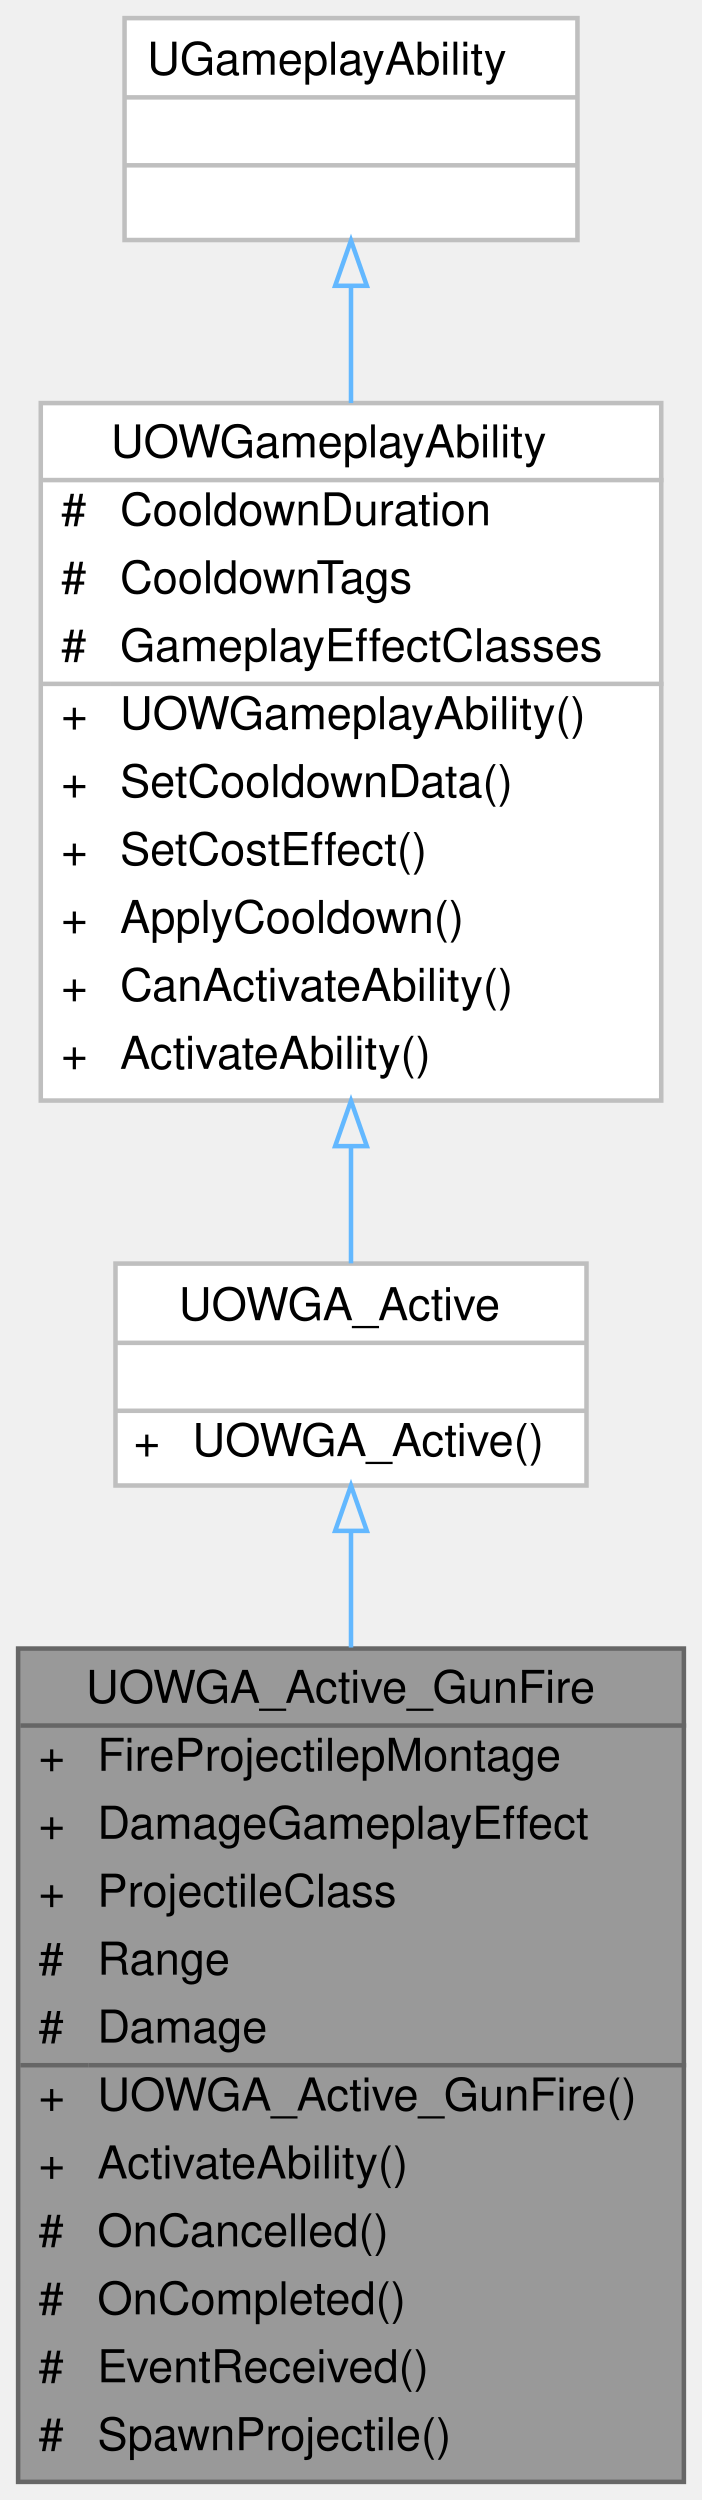
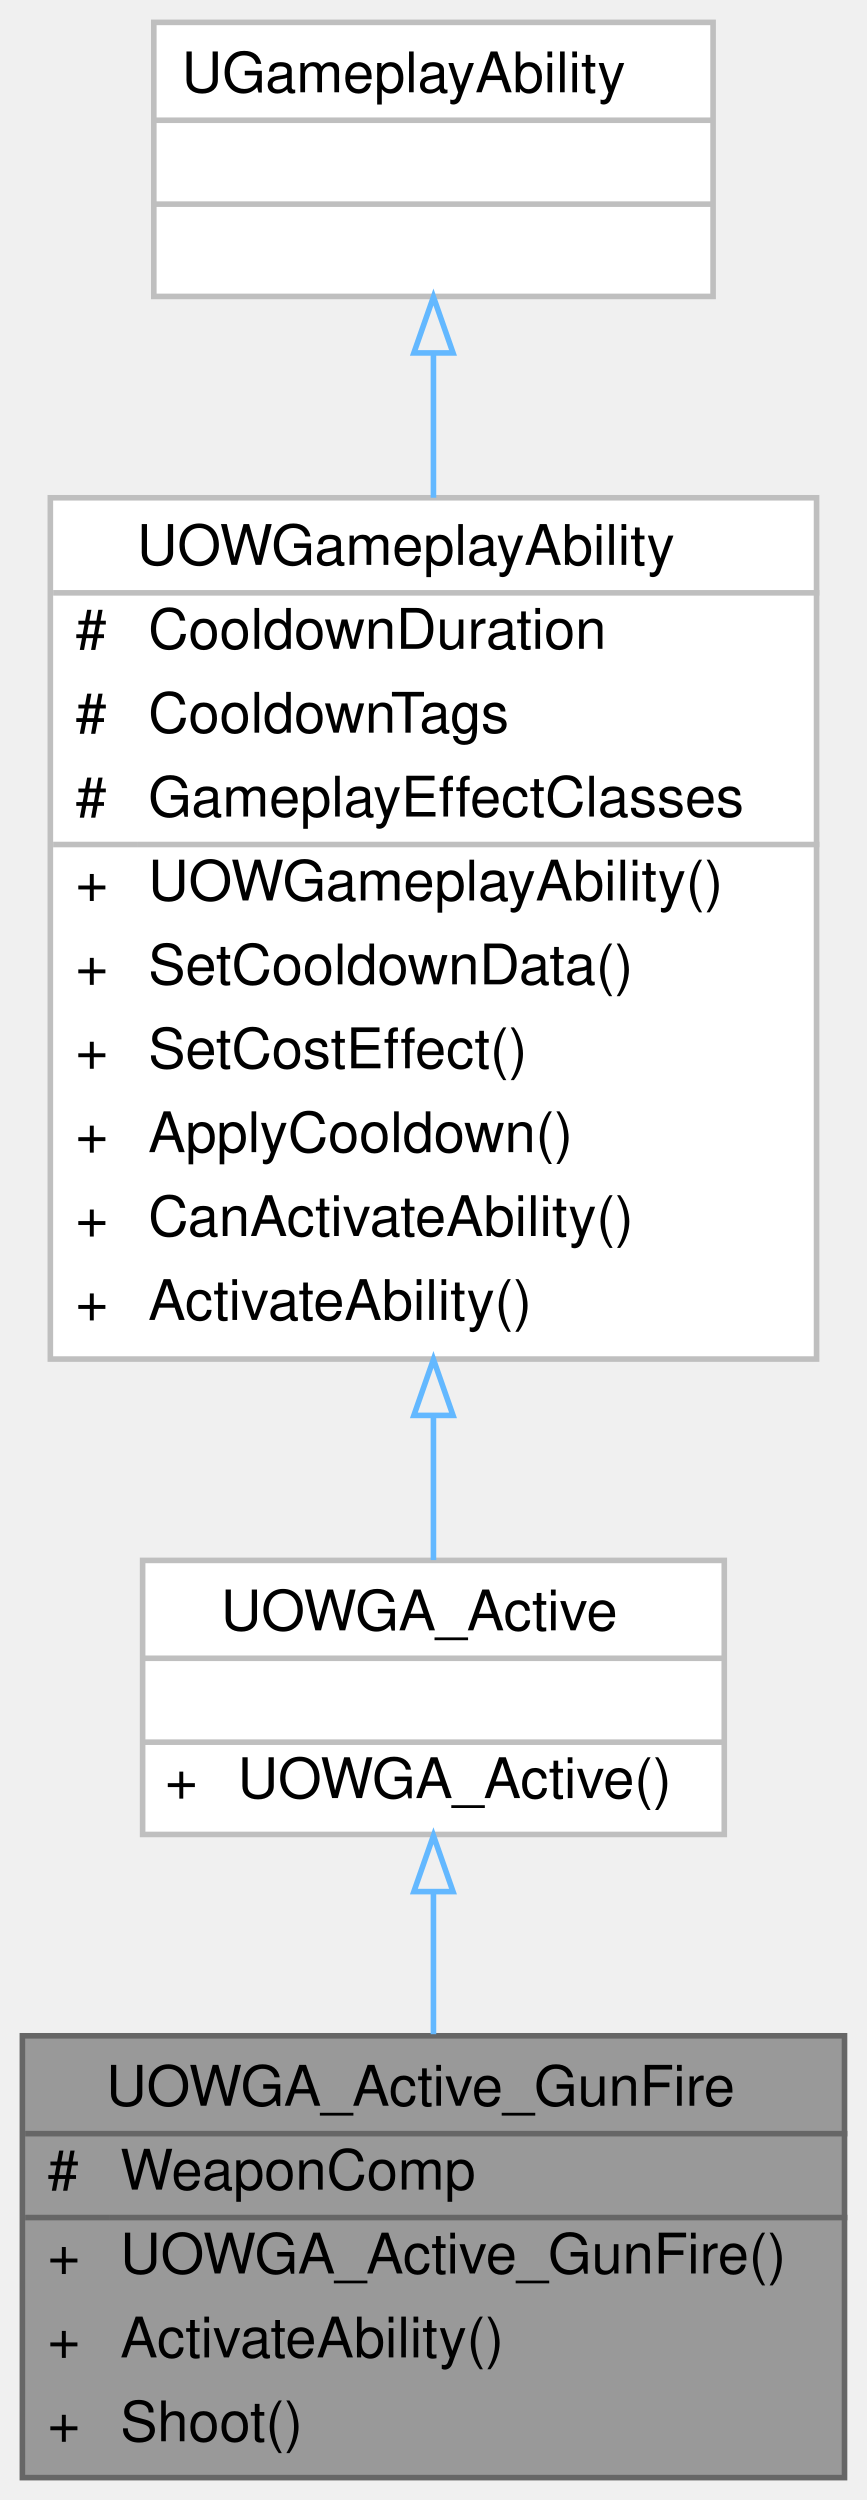
- <svg xmlns="http://www.w3.org/2000/svg" xmlns:xlink="http://www.w3.org/1999/xlink" width="155pt" height="552pt" viewBox="0.00 0.00 155.00 552.00">
-   <g id="graph0" class="graph" transform="scale(1 1) rotate(0) translate(4 548)">
+ <svg xmlns="http://www.w3.org/2000/svg" xmlns:xlink="http://www.w3.org/1999/xlink" width="155pt" height="447pt" viewBox="0.00 0.00 155.00 447.00">
+   <g id="graph0" class="graph" transform="scale(1 1) rotate(0) translate(4 443)">
    <g id="Node000001" class="node">
      <g id="a_Node000001">
        <a xlink:title=" ">
-           <polygon fill="#999999" stroke="transparent" points="147,-184 0,-184 0,0 147,0 147,-184" />
-           <text text-anchor="start" x="15" y="-172" font-family="Helvetica,sans-Serif" font-size="10.00">UOWGA_Active_GunFire</text>
-           <text text-anchor="start" x="4.5" y="-157" font-family="Helvetica,sans-Serif" font-size="10.00">+</text>
-           <text text-anchor="start" x="17.5" y="-157" font-family="Helvetica,sans-Serif" font-size="10.00">FireProjectilepMontage</text>
-           <text text-anchor="start" x="4.5" y="-142" font-family="Helvetica,sans-Serif" font-size="10.00">+</text>
-           <text text-anchor="start" x="17.5" y="-142" font-family="Helvetica,sans-Serif" font-size="10.00">DamageGameplayEffect</text>
-           <text text-anchor="start" x="4.5" y="-127" font-family="Helvetica,sans-Serif" font-size="10.00">+</text>
-           <text text-anchor="start" x="17.5" y="-127" font-family="Helvetica,sans-Serif" font-size="10.00">ProjectileClass</text>
-           <text text-anchor="start" x="4.5" y="-112" font-family="Helvetica,sans-Serif" font-size="10.00">#</text>
-           <text text-anchor="start" x="17.5" y="-112" font-family="Helvetica,sans-Serif" font-size="10.00">Range</text>
-           <text text-anchor="start" x="4.5" y="-97" font-family="Helvetica,sans-Serif" font-size="10.00">#</text>
-           <text text-anchor="start" x="17.5" y="-97" font-family="Helvetica,sans-Serif" font-size="10.00">Damage</text>
-           <text text-anchor="start" x="4.5" y="-82" font-family="Helvetica,sans-Serif" font-size="10.00">+</text>
-           <text text-anchor="start" x="17.5" y="-82" font-family="Helvetica,sans-Serif" font-size="10.00">UOWGA_Active_GunFire()</text>
-           <text text-anchor="start" x="4.5" y="-67" font-family="Helvetica,sans-Serif" font-size="10.00">+</text>
-           <text text-anchor="start" x="17.5" y="-67" font-family="Helvetica,sans-Serif" font-size="10.00">ActivateAbility()</text>
-           <text text-anchor="start" x="4.5" y="-52" font-family="Helvetica,sans-Serif" font-size="10.00">#</text>
-           <text text-anchor="start" x="17.5" y="-52" font-family="Helvetica,sans-Serif" font-size="10.00">OnCancelled()</text>
-           <text text-anchor="start" x="4.5" y="-37" font-family="Helvetica,sans-Serif" font-size="10.00">#</text>
-           <text text-anchor="start" x="17.5" y="-37" font-family="Helvetica,sans-Serif" font-size="10.00">OnCompleted()</text>
-           <text text-anchor="start" x="4.5" y="-22" font-family="Helvetica,sans-Serif" font-size="10.00">#</text>
-           <text text-anchor="start" x="17.5" y="-22" font-family="Helvetica,sans-Serif" font-size="10.00">EventReceived()</text>
-           <text text-anchor="start" x="4.5" y="-7" font-family="Helvetica,sans-Serif" font-size="10.00">#</text>
-           <text text-anchor="start" x="17.5" y="-7" font-family="Helvetica,sans-Serif" font-size="10.00">SpawnProjectile()</text>
-           <polygon fill="#666666" stroke="#666666" points="0.5,-167 0.5,-167 147.5,-167 147.5,-167 0.5,-167" />
-           <polygon fill="#666666" stroke="#666666" points="0.5,-92 0.5,-92 15.5,-92 15.5,-92 0.5,-92" />
-           <polygon fill="#666666" stroke="#666666" points="15.5,-92 15.5,-92 147.5,-92 147.5,-92 15.5,-92" />
-           <polygon fill="none" stroke="#666666" points="0,0 0,-184 147,-184 147,0 0,0" />
+           <polygon fill="#999999" stroke="transparent" points="147,-79 0,-79 0,0 147,0 147,-79" />
+           <text text-anchor="start" x="15" y="-66.5" font-family="Helvetica,sans-Serif" font-size="10.00">UOWGA_Active_GunFire</text>
+           <text text-anchor="start" x="4.5" y="-51.5" font-family="Helvetica,sans-Serif" font-size="10.00">#</text>
+           <text text-anchor="start" x="17.5" y="-51.5" font-family="Helvetica,sans-Serif" font-size="10.00">WeaponComp</text>
+           <text text-anchor="start" x="4.5" y="-36.5" font-family="Helvetica,sans-Serif" font-size="10.00">+</text>
+           <text text-anchor="start" x="17.5" y="-36.5" font-family="Helvetica,sans-Serif" font-size="10.00">UOWGA_Active_GunFire()</text>
+           <text text-anchor="start" x="4.5" y="-21.5" font-family="Helvetica,sans-Serif" font-size="10.00">+</text>
+           <text text-anchor="start" x="17.5" y="-21.5" font-family="Helvetica,sans-Serif" font-size="10.00">ActivateAbility()</text>
+           <text text-anchor="start" x="4.5" y="-6.5" font-family="Helvetica,sans-Serif" font-size="10.00">+</text>
+           <text text-anchor="start" x="17.5" y="-6.5" font-family="Helvetica,sans-Serif" font-size="10.00">Shoot()</text>
+           <polygon fill="#666666" stroke="#666666" points="0.5,-61.5 0.5,-61.5 147.5,-61.5 147.5,-61.5 0.5,-61.5" />
+           <polygon fill="#666666" stroke="#666666" points="0.5,-46.5 0.5,-46.5 15.5,-46.5 15.5,-46.5 0.5,-46.5" />
+           <polygon fill="#666666" stroke="#666666" points="15.5,-46.5 15.5,-46.5 147.5,-46.5 147.5,-46.5 15.5,-46.5" />
+           <polygon fill="none" stroke="#666666" points="0,0 0,-79 147,-79 147,0 0,0" />
        </a>
      </g>
    </g>
    <g id="Node000002" class="node">
      <g id="a_Node000002">
        <a xlink:href="classUOWGA__Active.html" target="_top" xlink:title=" ">
-           <polygon fill="white" stroke="transparent" points="125.5,-269 21.5,-269 21.5,-220 125.5,-220 125.5,-269" />
-           <text text-anchor="start" x="35.5" y="-256.5" font-family="Helvetica,sans-Serif" font-size="10.00">UOWGA_Active</text>
-           <text text-anchor="start" x="71.5" y="-241.5" font-family="Helvetica,sans-Serif" font-size="10.00"> </text>
-           <text text-anchor="start" x="25.5" y="-226.5" font-family="Helvetica,sans-Serif" font-size="10.00">+</text>
-           <text text-anchor="start" x="38.5" y="-226.5" font-family="Helvetica,sans-Serif" font-size="10.00">UOWGA_Active()</text>
-           <polygon fill="#bfbfbf" stroke="#bfbfbf" points="21.5,-251.5 21.5,-251.5 125.5,-251.5 125.5,-251.5 21.5,-251.5" />
-           <polygon fill="#bfbfbf" stroke="#bfbfbf" points="21.5,-236.5 21.5,-236.5 125.5,-236.5 125.5,-236.5 21.5,-236.5" />
-           <polygon fill="none" stroke="#bfbfbf" points="21.5,-220 21.5,-269 125.5,-269 125.5,-220 21.5,-220" />
+           <polygon fill="white" stroke="transparent" points="125.5,-164 21.5,-164 21.5,-115 125.5,-115 125.5,-164" />
+           <text text-anchor="start" x="35.5" y="-151.5" font-family="Helvetica,sans-Serif" font-size="10.00">UOWGA_Active</text>
+           <text text-anchor="start" x="71.5" y="-136.5" font-family="Helvetica,sans-Serif" font-size="10.00"> </text>
+           <text text-anchor="start" x="25.5" y="-121.5" font-family="Helvetica,sans-Serif" font-size="10.00">+</text>
+           <text text-anchor="start" x="38.5" y="-121.5" font-family="Helvetica,sans-Serif" font-size="10.00">UOWGA_Active()</text>
+           <polygon fill="#bfbfbf" stroke="#bfbfbf" points="21.5,-146.5 21.5,-146.5 125.5,-146.5 125.5,-146.5 21.5,-146.5" />
+           <polygon fill="#bfbfbf" stroke="#bfbfbf" points="21.5,-131.5 21.5,-131.5 125.5,-131.5 125.5,-131.5 21.5,-131.5" />
+           <polygon fill="none" stroke="#bfbfbf" points="21.5,-115 21.5,-164 125.5,-164 125.5,-115 21.5,-115" />
        </a>
      </g>
    </g>
    <g id="edge1_Node000001_Node000002" class="edge">
      <g id="a_edge1_Node000001_Node000002">
        <a xlink:title=" ">
-           <path fill="none" stroke="#63b8ff" d="M73.5,-209.88C73.5,-202.03 73.5,-193.29 73.5,-184.23" />
-           <polygon fill="none" stroke="#63b8ff" points="70,-209.98 73.5,-219.98 77,-209.98 70,-209.98" />
+           <path fill="none" stroke="#63b8ff" d="M73.5,-104.52C73.5,-96.38 73.5,-87.63 73.5,-79.29" />
+           <polygon fill="none" stroke="#63b8ff" points="70,-104.78 73.5,-114.78 77,-104.78 70,-104.78" />
        </a>
      </g>
    </g>
    <g id="Node000003" class="node">
      <g id="a_Node000003">
        <a xlink:href="classUOWGameplayAbility.html" target="_top" xlink:title=" ">
-           <polygon fill="white" stroke="transparent" points="142,-459 5,-459 5,-305 142,-305 142,-459" />
-           <text text-anchor="start" x="20.5" y="-447" font-family="Helvetica,sans-Serif" font-size="10.00">UOWGameplayAbility</text>
-           <text text-anchor="start" x="9.5" y="-432" font-family="Helvetica,sans-Serif" font-size="10.00">#</text>
-           <text text-anchor="start" x="22.5" y="-432" font-family="Helvetica,sans-Serif" font-size="10.00">CooldownDuration</text>
-           <text text-anchor="start" x="9.5" y="-417" font-family="Helvetica,sans-Serif" font-size="10.00">#</text>
-           <text text-anchor="start" x="22.5" y="-417" font-family="Helvetica,sans-Serif" font-size="10.00">CooldownTags</text>
-           <text text-anchor="start" x="9.5" y="-402" font-family="Helvetica,sans-Serif" font-size="10.00">#</text>
-           <text text-anchor="start" x="22.5" y="-402" font-family="Helvetica,sans-Serif" font-size="10.00">GameplayEffectClasses</text>
-           <text text-anchor="start" x="9.5" y="-387" font-family="Helvetica,sans-Serif" font-size="10.00">+</text>
-           <text text-anchor="start" x="22.5" y="-387" font-family="Helvetica,sans-Serif" font-size="10.00">UOWGameplayAbility()</text>
-           <text text-anchor="start" x="9.5" y="-372" font-family="Helvetica,sans-Serif" font-size="10.00">+</text>
-           <text text-anchor="start" x="22.5" y="-372" font-family="Helvetica,sans-Serif" font-size="10.00">SetCooldownData()</text>
-           <text text-anchor="start" x="9.5" y="-357" font-family="Helvetica,sans-Serif" font-size="10.00">+</text>
-           <text text-anchor="start" x="22.5" y="-357" font-family="Helvetica,sans-Serif" font-size="10.00">SetCostEffect()</text>
-           <text text-anchor="start" x="9.5" y="-342" font-family="Helvetica,sans-Serif" font-size="10.00">+</text>
-           <text text-anchor="start" x="22.5" y="-342" font-family="Helvetica,sans-Serif" font-size="10.00">ApplyCooldown()</text>
-           <text text-anchor="start" x="9.5" y="-327" font-family="Helvetica,sans-Serif" font-size="10.00">+</text>
-           <text text-anchor="start" x="22.5" y="-327" font-family="Helvetica,sans-Serif" font-size="10.00">CanActivateAbility()</text>
-           <text text-anchor="start" x="9.5" y="-312" font-family="Helvetica,sans-Serif" font-size="10.00">+</text>
-           <text text-anchor="start" x="22.5" y="-312" font-family="Helvetica,sans-Serif" font-size="10.00">ActivateAbility()</text>
-           <polygon fill="#bfbfbf" stroke="#bfbfbf" points="5.5,-442 5.5,-442 142.5,-442 142.5,-442 5.5,-442" />
-           <polygon fill="#bfbfbf" stroke="#bfbfbf" points="5.5,-397 5.5,-397 20.5,-397 20.5,-397 5.5,-397" />
-           <polygon fill="#bfbfbf" stroke="#bfbfbf" points="20.5,-397 20.5,-397 142.5,-397 142.5,-397 20.5,-397" />
-           <polygon fill="none" stroke="#bfbfbf" points="5,-305 5,-459 142,-459 142,-305 5,-305" />
+           <polygon fill="white" stroke="transparent" points="142,-354 5,-354 5,-200 142,-200 142,-354" />
+           <text text-anchor="start" x="20.5" y="-342" font-family="Helvetica,sans-Serif" font-size="10.00">UOWGameplayAbility</text>
+           <text text-anchor="start" x="9.5" y="-327" font-family="Helvetica,sans-Serif" font-size="10.00">#</text>
+           <text text-anchor="start" x="22.5" y="-327" font-family="Helvetica,sans-Serif" font-size="10.00">CooldownDuration</text>
+           <text text-anchor="start" x="9.5" y="-312" font-family="Helvetica,sans-Serif" font-size="10.00">#</text>
+           <text text-anchor="start" x="22.5" y="-312" font-family="Helvetica,sans-Serif" font-size="10.00">CooldownTags</text>
+           <text text-anchor="start" x="9.5" y="-297" font-family="Helvetica,sans-Serif" font-size="10.00">#</text>
+           <text text-anchor="start" x="22.5" y="-297" font-family="Helvetica,sans-Serif" font-size="10.00">GameplayEffectClasses</text>
+           <text text-anchor="start" x="9.5" y="-282" font-family="Helvetica,sans-Serif" font-size="10.00">+</text>
+           <text text-anchor="start" x="22.5" y="-282" font-family="Helvetica,sans-Serif" font-size="10.00">UOWGameplayAbility()</text>
+           <text text-anchor="start" x="9.5" y="-267" font-family="Helvetica,sans-Serif" font-size="10.00">+</text>
+           <text text-anchor="start" x="22.5" y="-267" font-family="Helvetica,sans-Serif" font-size="10.00">SetCooldownData()</text>
+           <text text-anchor="start" x="9.5" y="-252" font-family="Helvetica,sans-Serif" font-size="10.00">+</text>
+           <text text-anchor="start" x="22.5" y="-252" font-family="Helvetica,sans-Serif" font-size="10.00">SetCostEffect()</text>
+           <text text-anchor="start" x="9.5" y="-237" font-family="Helvetica,sans-Serif" font-size="10.00">+</text>
+           <text text-anchor="start" x="22.5" y="-237" font-family="Helvetica,sans-Serif" font-size="10.00">ApplyCooldown()</text>
+           <text text-anchor="start" x="9.5" y="-222" font-family="Helvetica,sans-Serif" font-size="10.00">+</text>
+           <text text-anchor="start" x="22.5" y="-222" font-family="Helvetica,sans-Serif" font-size="10.00">CanActivateAbility()</text>
+           <text text-anchor="start" x="9.5" y="-207" font-family="Helvetica,sans-Serif" font-size="10.00">+</text>
+           <text text-anchor="start" x="22.5" y="-207" font-family="Helvetica,sans-Serif" font-size="10.00">ActivateAbility()</text>
+           <polygon fill="#bfbfbf" stroke="#bfbfbf" points="5.5,-337 5.5,-337 142.5,-337 142.5,-337 5.5,-337" />
+           <polygon fill="#bfbfbf" stroke="#bfbfbf" points="5.5,-292 5.5,-292 20.5,-292 20.5,-292 5.5,-292" />
+           <polygon fill="#bfbfbf" stroke="#bfbfbf" points="20.5,-292 20.5,-292 142.5,-292 142.5,-292 20.5,-292" />
+           <polygon fill="none" stroke="#bfbfbf" points="5,-200 5,-354 142,-354 142,-200 5,-200" />
        </a>
      </g>
    </g>
    <g id="edge2_Node000002_Node000003" class="edge">
      <g id="a_edge2_Node000002_Node000003">
        <a xlink:title=" ">
-           <path fill="none" stroke="#63b8ff" d="M73.5,-294.67C73.5,-285.37 73.5,-276.57 73.5,-269.06" />
-           <polygon fill="none" stroke="#63b8ff" points="70,-294.93 73.5,-304.93 77,-294.93 70,-294.93" />
+           <path fill="none" stroke="#63b8ff" d="M73.5,-189.67C73.5,-180.37 73.5,-171.57 73.5,-164.06" />
+           <polygon fill="none" stroke="#63b8ff" points="70,-189.93 73.5,-199.93 77,-189.93 70,-189.93" />
        </a>
      </g>
    </g>
    <g id="Node000004" class="node">
      <g id="a_Node000004">
        <a xlink:title=" ">
-           <polygon fill="white" stroke="transparent" points="123.5,-544 23.5,-544 23.5,-495 123.5,-495 123.5,-544" />
-           <text text-anchor="start" x="28.5" y="-531.5" font-family="Helvetica,sans-Serif" font-size="10.00">UGameplayAbility</text>
-           <text text-anchor="start" x="71.5" y="-516.5" font-family="Helvetica,sans-Serif" font-size="10.00"> </text>
-           <text text-anchor="start" x="71.5" y="-501.5" font-family="Helvetica,sans-Serif" font-size="10.00"> </text>
-           <polygon fill="#bfbfbf" stroke="#bfbfbf" points="23.5,-526.5 23.5,-526.5 123.5,-526.5 123.5,-526.5 23.5,-526.5" />
-           <polygon fill="#bfbfbf" stroke="#bfbfbf" points="23.5,-511.5 23.5,-511.5 123.5,-511.5 123.5,-511.5 23.5,-511.5" />
-           <polygon fill="none" stroke="#bfbfbf" points="23.5,-495 23.5,-544 123.5,-544 123.5,-495 23.5,-495" />
+           <polygon fill="white" stroke="transparent" points="123.5,-439 23.5,-439 23.5,-390 123.5,-390 123.5,-439" />
+           <text text-anchor="start" x="28.5" y="-426.5" font-family="Helvetica,sans-Serif" font-size="10.00">UGameplayAbility</text>
+           <text text-anchor="start" x="71.5" y="-411.5" font-family="Helvetica,sans-Serif" font-size="10.00"> </text>
+           <text text-anchor="start" x="71.5" y="-396.5" font-family="Helvetica,sans-Serif" font-size="10.00"> </text>
+           <polygon fill="#bfbfbf" stroke="#bfbfbf" points="23.5,-421.5 23.5,-421.5 123.5,-421.5 123.5,-421.5 23.5,-421.5" />
+           <polygon fill="#bfbfbf" stroke="#bfbfbf" points="23.5,-406.5 23.5,-406.5 123.5,-406.5 123.5,-406.5 23.5,-406.5" />
+           <polygon fill="none" stroke="#bfbfbf" points="23.5,-390 23.5,-439 123.5,-439 123.5,-390 23.5,-390" />
        </a>
      </g>
    </g>
    <g id="edge3_Node000003_Node000004" class="edge">
      <g id="a_edge3_Node000003_Node000004">
        <a xlink:title=" ">
-           <path fill="none" stroke="#63b8ff" d="M73.5,-484.66C73.5,-476.74 73.5,-467.97 73.5,-459.01" />
-           <polygon fill="none" stroke="#63b8ff" points="70,-484.9 73.5,-494.9 77,-484.9 70,-484.9" />
+           <path fill="none" stroke="#63b8ff" d="M73.5,-379.66C73.5,-371.74 73.5,-362.97 73.5,-354.01" />
+           <polygon fill="none" stroke="#63b8ff" points="70,-379.9 73.5,-389.9 77,-379.9 70,-379.9" />
        </a>
      </g>
    </g>
  </g>
</svg>
